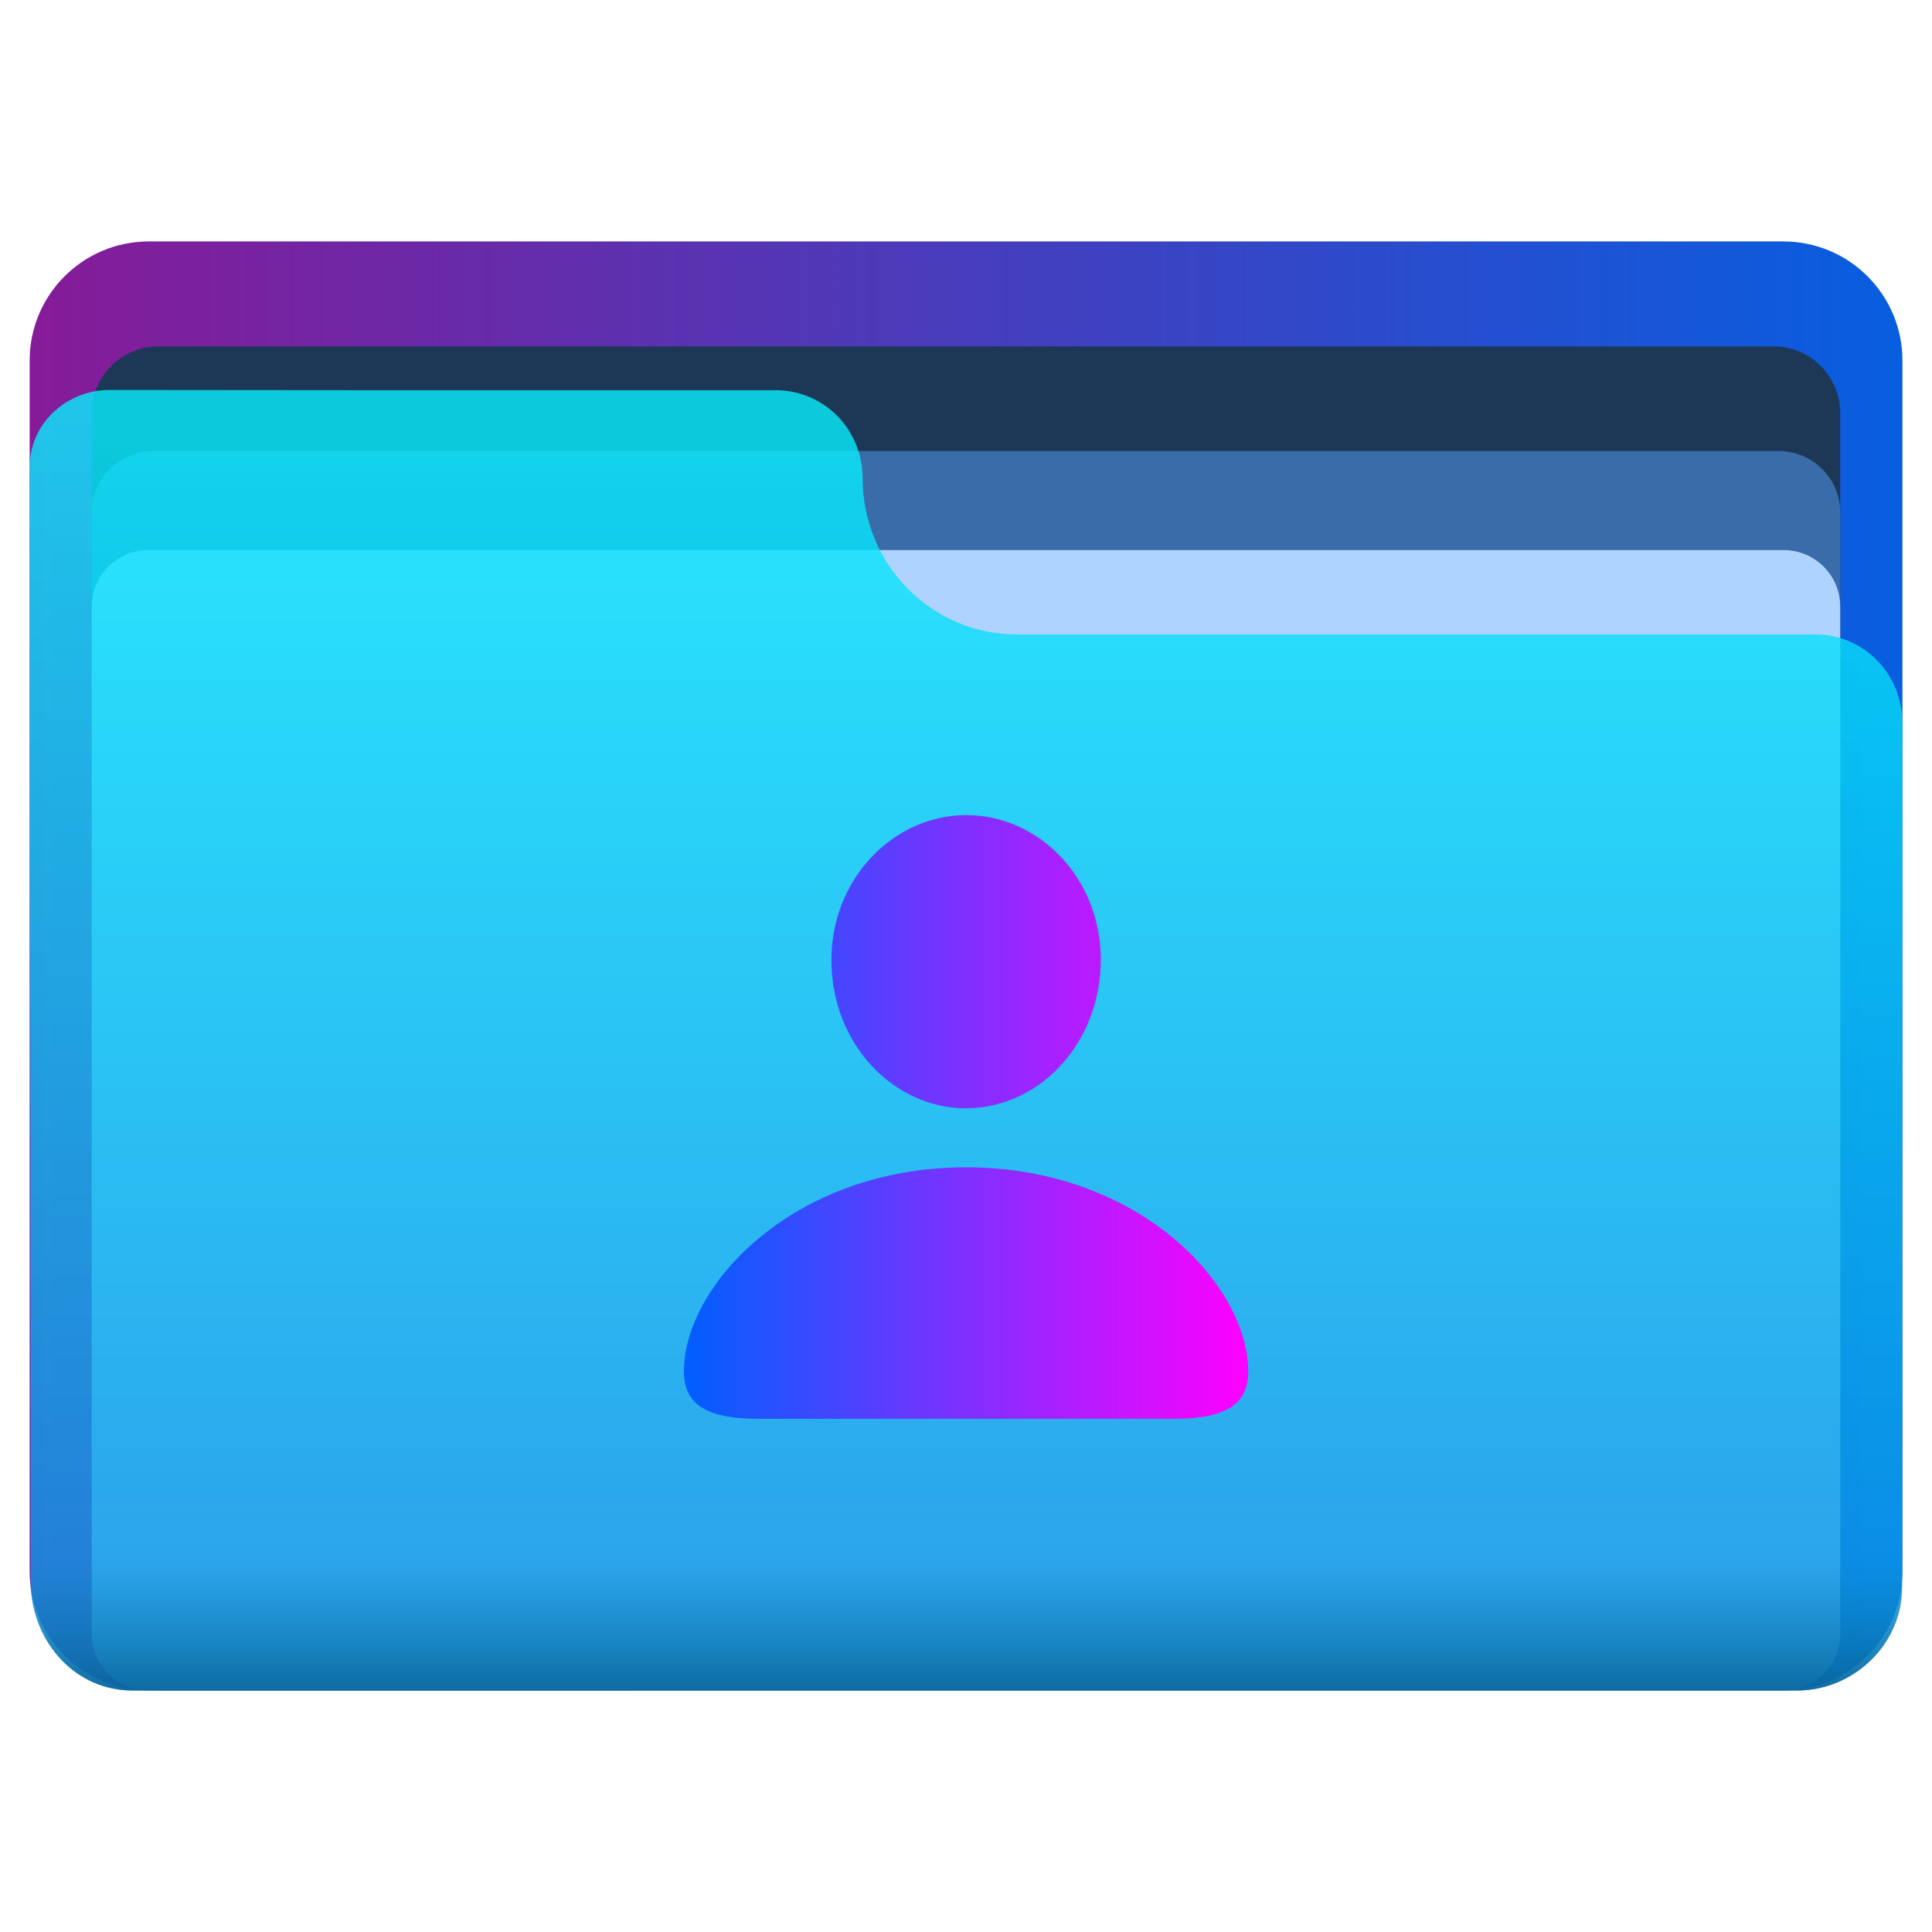
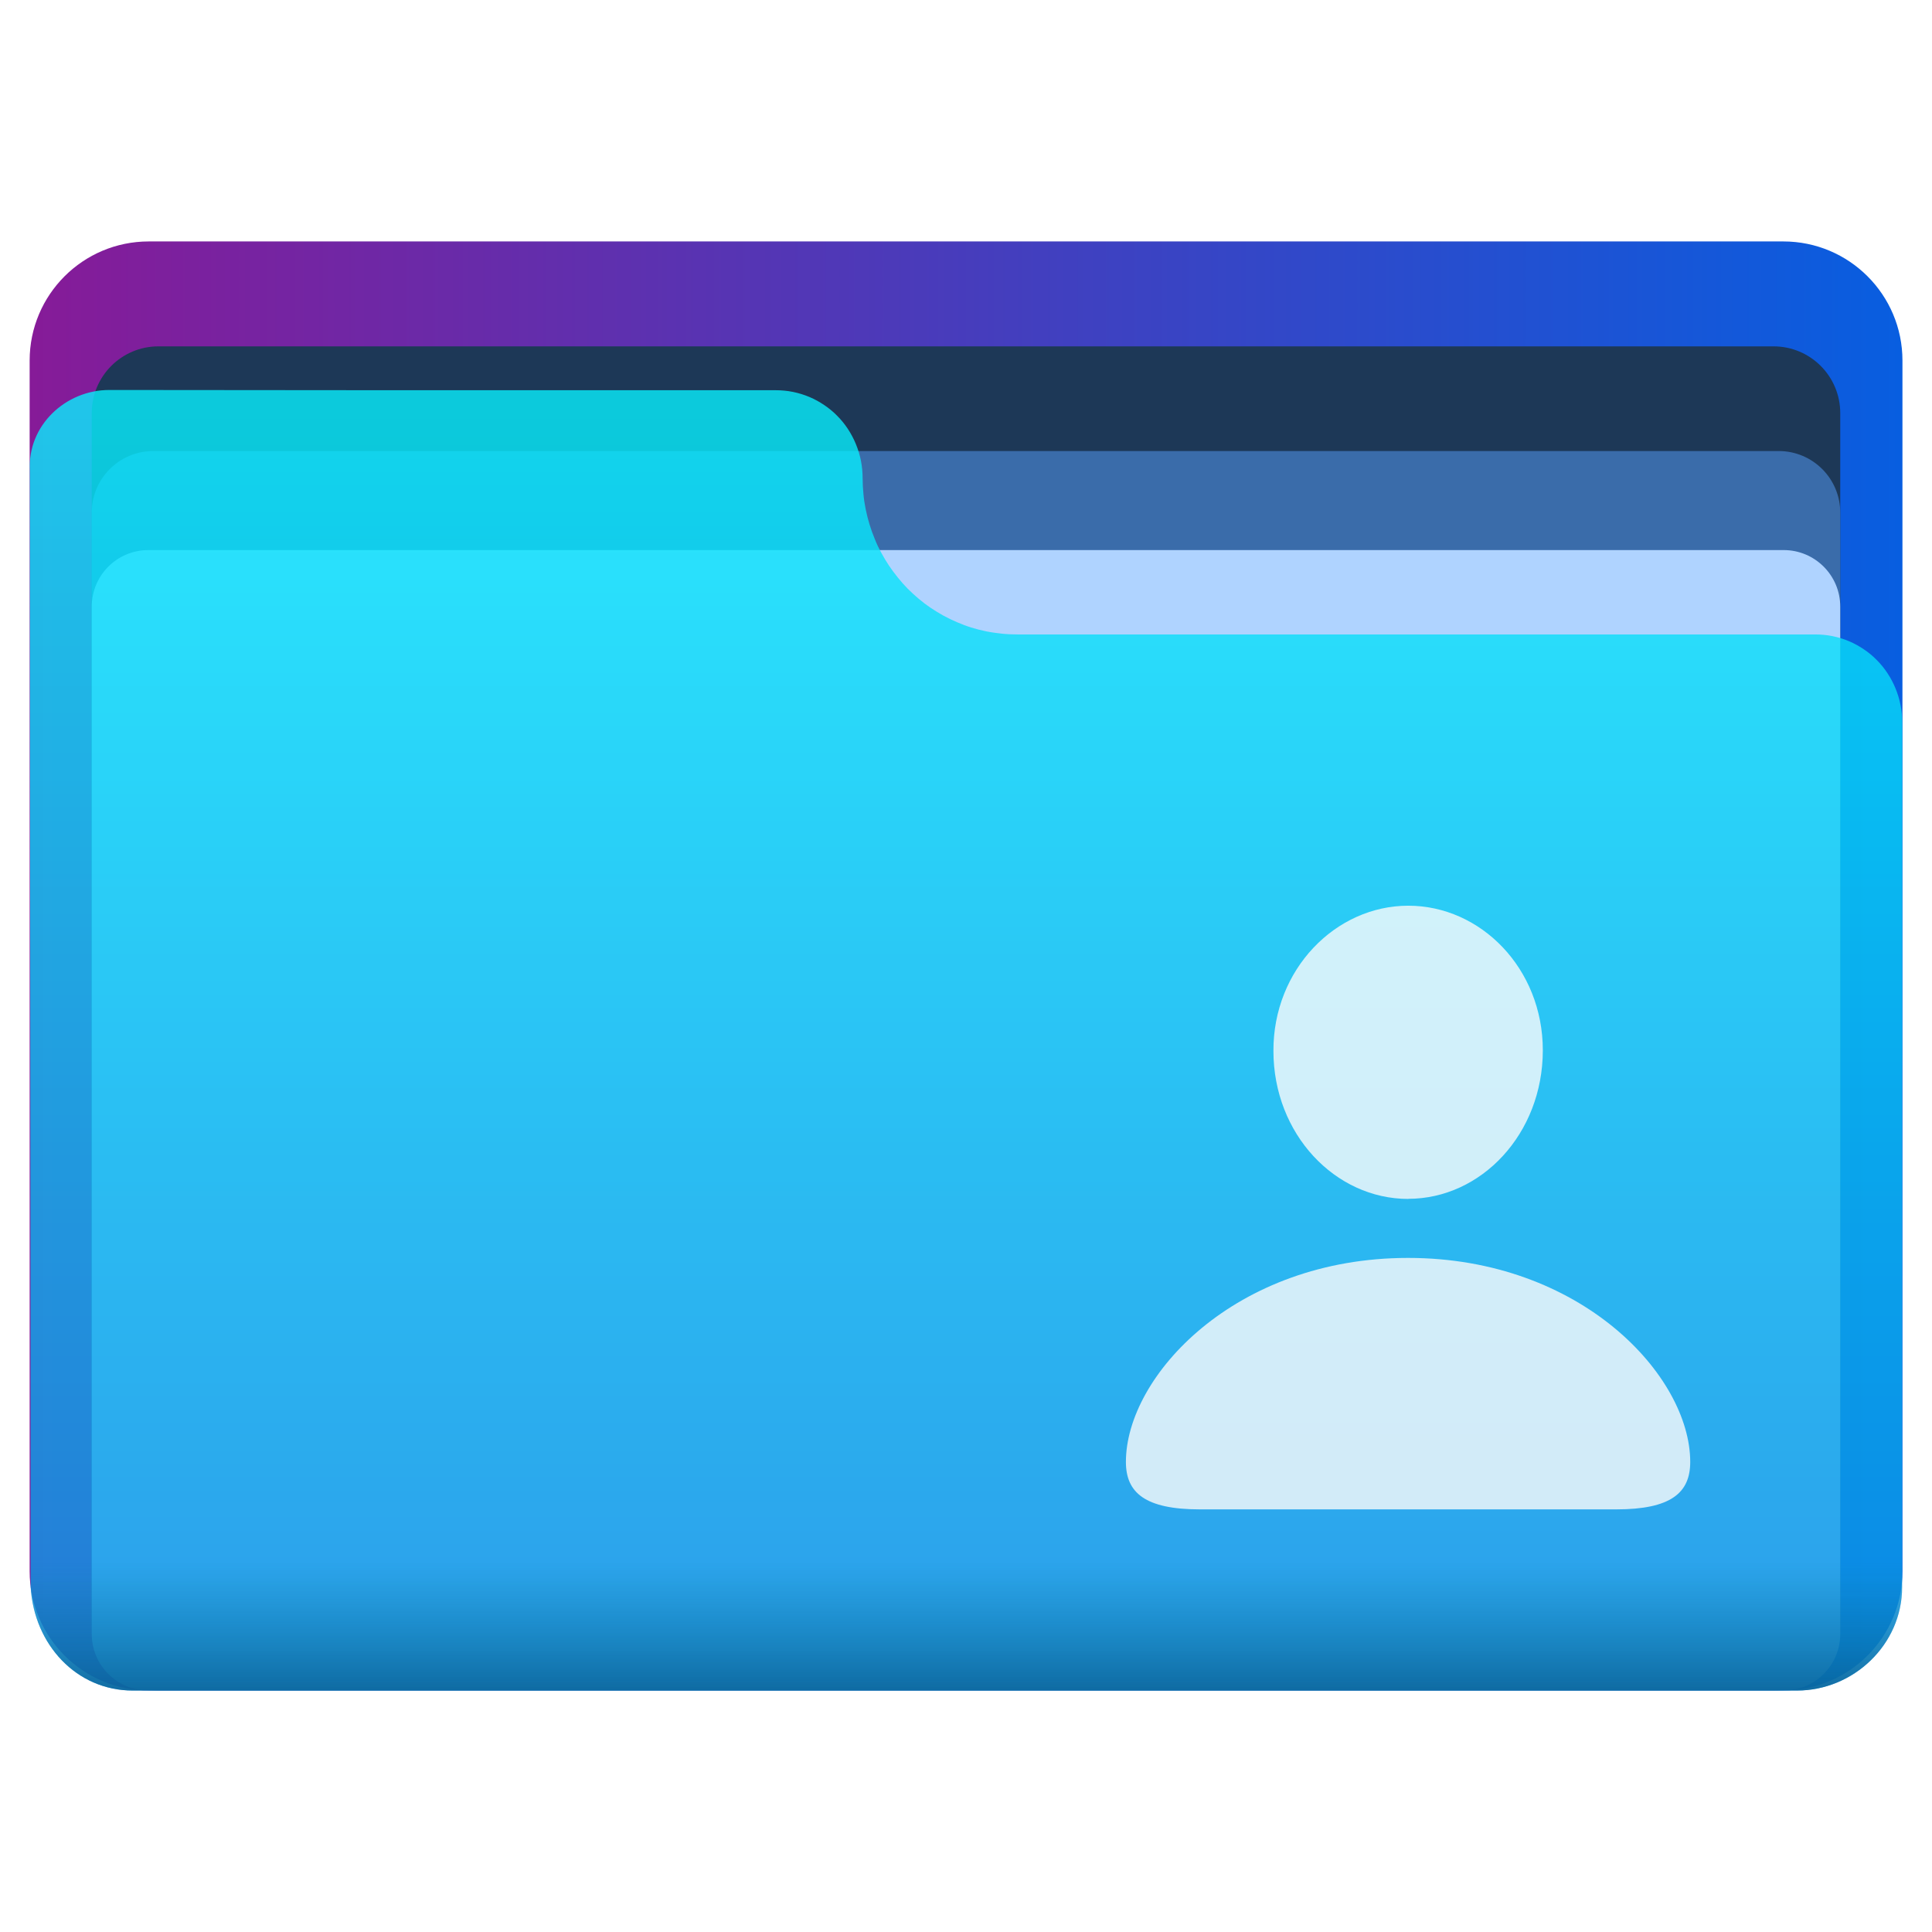
<svg xmlns="http://www.w3.org/2000/svg" width="64" height="64" version="1.1" viewBox="0 0 16.933 16.933">
  <defs>
    <style type="text/css" />
    <linearGradient id="b-3" x1="399.57" x2="399.57" y1="545.8" y2="517.8" gradientTransform="matrix(.56696 0 0 .56696 -234.5 -284.67)" gradientUnits="userSpaceOnUse">
      <stop stop-color="#3889e9" offset="0" />
      <stop stop-color="#5ea5fb" offset="1" />
-     </linearGradient>
-     <linearGradient id="linearGradient1017" x1="5.993" x2="10.94" y1="9.789" y2="9.789" gradientTransform="translate(-.000166 -14.139)" gradientUnits="userSpaceOnUse">
-       <stop stop-color="#005fff" offset="0" />
-       <stop stop-color="#f0f" offset="1" />
    </linearGradient>
    <linearGradient id="linearGradient60884-3" x1="157.33" x2="247.31" y1="69.985" y2="69.985" gradientTransform="matrix(.18033 0 0 .18033 -28.018 -4.154)" gradientUnits="userSpaceOnUse">
      <stop stop-color="#861b98" offset="0" />
      <stop stop-color="#085ee0" offset="1" />
    </linearGradient>
    <linearGradient id="linearGradient47593-7" x1="193.68" x2="193.68" y1="43.371" y2="103.22" gradientTransform="matrix(.17854 0 0 .18033 -27.733 -4.154)" gradientUnits="userSpaceOnUse">
      <stop stop-color="#07effe" offset="0" />
      <stop stop-color="#0b92e5" offset="1" />
    </linearGradient>
    <linearGradient id="linearGradient2806" x1=".707" x2=".707" y1="14.743" y2="3.539" gradientTransform="translate(3.8869)" gradientUnits="userSpaceOnUse">
      <stop stop-color="#075e91" offset="0" />
      <stop stop-color="#077faa" stop-opacity="0" offset=".1" />
      <stop stop-color="#07effe" stop-opacity="0" offset="1" />
    </linearGradient>
  </defs>
  <g transform="matrix(1.0116 0 0 1.0116 -.098288 -.098288)" fill-rule="evenodd" stroke-width=".18">
    <rect x=".354" y="2.189" width="16.226" height="12.554" ry="1.032" fill="url(#linearGradient60884-3)" style="paint-order:stroke fill markers" />
    <rect x=".892" y="3.098" width="15.149" height="11.645" ry=".578" fill="#1d3857" style="paint-order:stroke fill markers" />
    <rect x=".892" y="4.005" width="15.149" height="10.738" ry=".533" fill="#3a6caa" style="paint-order:stroke fill markers" />
    <rect x=".892" y="4.863" width="15.149" height="9.881" ry=".49" fill="#afd3ff" style="paint-order:stroke fill markers" />
-     <path d="m1.044 3.476c-0.381 0-0.709 0.31-0.688 0.695 0 3.226 0.007 6.427 0.007 9.679 0.03 0.494 0.395 0.894 0.885 0.894h14.418c0.49 0 0.911-0.399 0.911-0.894l1.51e-4 -4.437c0-0.063 7.22e-4 -0.118 7.22e-4 -0.181v-2.875c0-0.053-0.005-0.104-0.015-0.154-0.01-0.05-0.025-0.098-0.044-0.144-0.019-0.046-0.042-0.089-0.069-0.13-0.027-0.041-0.058-0.079-0.092-0.113-0.034-0.035-0.072-0.066-0.112-0.093-0.04-0.027-0.083-0.051-0.128-0.07-0.045-0.019-0.093-0.034-0.142-0.044-0.049-0.01-0.1-0.015-0.153-0.015h-6.91c-0.047 0-0.092-0.002-0.138-0.007-0.045-0.005-0.09-0.011-0.134-0.02-0.044-0.009-0.087-0.02-0.129-0.033-0.042-0.013-0.083-0.029-0.123-0.046-0.04-0.017-0.079-0.036-0.118-0.057-0.038-0.021-0.075-0.044-0.111-0.068-0.036-0.024-0.07-0.05-0.103-0.078-0.033-0.028-0.065-0.057-0.095-0.087-0.03-0.031-0.059-0.063-0.086-0.097-0.027-0.033-0.053-0.068-0.077-0.104-0.024-0.036-0.046-0.073-0.067-0.112-0.021-0.038-0.04-0.078-0.056-0.119-0.017-0.041-0.032-0.082-0.045-0.125-0.013-0.043-0.024-0.086-0.033-0.13-0.009-0.044-0.016-0.089-0.02-0.135-0.004-0.044-0.007-0.089-0.007-0.135 0-0.053-0.005-0.104-0.015-0.154-0.01-0.05-0.025-0.098-0.044-0.144-0.019-0.046-0.042-0.089-0.069-0.13-0.027-0.041-0.058-0.079-0.092-0.113-0.034-0.035-0.072-0.066-0.112-0.093-0.04-0.027-0.083-0.051-0.128-0.07-0.045-0.019-0.093-0.034-0.142-0.044-0.049-0.01-0.1-0.015-0.153-0.015h-3.393z" fill="url(#linearGradient47593-7)" opacity=".8" style="paint-order:stroke fill markers" />
-     <path d="m1.044 3.476c-0.381 0-0.709 0.31-0.688 0.695 0 3.226 0.007 6.427 0.007 9.679 0.03 0.494 0.395 0.894 0.885 0.894h14.418c0.49 0 0.911-0.399 0.911-0.894l1.51e-4 -4.437c0-0.063 7.22e-4 -0.118 7.22e-4 -0.181v-2.875c0-0.053-0.005-0.104-0.015-0.154-0.01-0.05-0.025-0.098-0.044-0.144-0.019-0.046-0.042-0.089-0.069-0.13-0.027-0.041-0.058-0.079-0.092-0.113-0.034-0.035-0.072-0.066-0.112-0.093-0.04-0.027-0.083-0.051-0.128-0.07-0.045-0.019-0.093-0.034-0.142-0.044-0.049-0.01-0.1-0.015-0.153-0.015h-6.91c-0.047 0-0.092-0.002-0.138-0.007-0.045-0.005-0.09-0.011-0.134-0.02-0.044-0.009-0.087-0.02-0.129-0.033-0.042-0.013-0.083-0.029-0.123-0.046-0.04-0.017-0.079-0.036-0.118-0.057-0.038-0.021-0.075-0.044-0.111-0.068-0.036-0.024-0.07-0.05-0.103-0.078-0.033-0.028-0.065-0.057-0.095-0.087-0.03-0.031-0.059-0.063-0.086-0.097-0.027-0.033-0.053-0.068-0.077-0.104-0.024-0.036-0.046-0.073-0.067-0.112-0.021-0.038-0.04-0.078-0.056-0.119-0.017-0.041-0.032-0.082-0.045-0.125-0.013-0.043-0.024-0.086-0.033-0.13-0.009-0.044-0.016-0.089-0.02-0.135-0.004-0.044-0.007-0.089-0.007-0.135 0-0.053-0.005-0.104-0.015-0.154-0.01-0.05-0.025-0.098-0.044-0.144-0.019-0.046-0.042-0.089-0.069-0.13-0.027-0.041-0.058-0.079-0.092-0.113-0.034-0.035-0.072-0.066-0.112-0.093-0.04-0.027-0.083-0.051-0.128-0.07-0.045-0.019-0.093-0.034-0.142-0.044-0.049-0.01-0.1-0.015-0.153-0.015h-3.393z" fill="url(#linearGradient2806)" opacity=".8" style="paint-order:stroke fill markers" />
+     <path d="m1.044 3.476c-0.381 0-0.709 0.31-0.688 0.695 0 3.226 0.007 6.427 0.007 9.679 0.03 0.494 0.395 0.894 0.885 0.894h14.418c0.49 0 0.911-0.399 0.911-0.894l1.51e-4 -4.437c0-0.063 7.22e-4 -0.118 7.22e-4 -0.181v-2.875c0-0.053-0.005-0.104-0.015-0.154-0.01-0.05-0.025-0.098-0.044-0.144-0.019-0.046-0.042-0.089-0.069-0.13-0.027-0.041-0.058-0.079-0.092-0.113-0.034-0.035-0.072-0.066-0.112-0.093s-0.083-0.051-0.128-0.07c-0.045-0.019-0.093-0.034-0.142-0.044-0.049-0.01-0.1-0.015-0.153-0.015h-6.91c-0.047 0-0.092-0.002-0.138-0.007-0.045-0.005-0.09-0.011-0.134-0.02-0.044-0.009-0.087-0.02-0.129-0.033-0.042-0.013-0.083-0.029-0.123-0.046-0.04-0.017-0.079-0.036-0.118-0.057-0.038-0.021-0.075-0.044-0.111-0.068-0.036-0.024-0.07-0.05-0.103-0.078-0.033-0.028-0.065-0.057-0.095-0.087-0.03-0.031-0.059-0.063-0.086-0.097s-0.053-0.068-0.077-0.104c-0.024-0.036-0.046-0.073-0.067-0.112-0.021-0.038-0.04-0.078-0.056-0.119-0.017-0.041-0.032-0.082-0.045-0.125-0.013-0.043-0.024-0.086-0.033-0.13-0.009-0.044-0.016-0.089-0.02-0.135-0.004-0.044-0.007-0.089-0.007-0.135 0-0.053-0.005-0.104-0.015-0.154-0.01-0.05-0.025-0.098-0.044-0.144-0.019-0.046-0.042-0.089-0.069-0.13-0.027-0.041-0.058-0.079-0.092-0.113-0.034-0.035-0.072-0.066-0.112-0.093-0.04-0.027-0.083-0.051-0.128-0.07-0.045-0.019-0.093-0.034-0.142-0.044-0.049-0.01-0.1-0.015-0.153-0.015h-3.393z" fill="url(#linearGradient47593-7)" opacity=".8" style="paint-order:stroke fill markers" />
+     <path d="m1.044 3.476c-0.381 0-0.709 0.31-0.688 0.695 0 3.226 0.007 6.427 0.007 9.679 0.03 0.494 0.395 0.894 0.885 0.894h14.418c0.49 0 0.911-0.399 0.911-0.894l1.51e-4 -4.437c0-0.063 7.22e-4 -0.118 7.22e-4 -0.181v-2.875c0-0.053-0.005-0.104-0.015-0.154-0.01-0.05-0.025-0.098-0.044-0.144-0.019-0.046-0.042-0.089-0.069-0.13-0.027-0.041-0.058-0.079-0.092-0.113-0.034-0.035-0.072-0.066-0.112-0.093s-0.083-0.051-0.128-0.07c-0.045-0.019-0.093-0.034-0.142-0.044-0.049-0.01-0.1-0.015-0.153-0.015h-6.91c-0.047 0-0.092-0.002-0.138-0.007-0.045-0.005-0.09-0.011-0.134-0.02-0.044-0.009-0.087-0.02-0.129-0.033-0.042-0.013-0.083-0.029-0.123-0.046-0.04-0.017-0.079-0.036-0.118-0.057-0.038-0.021-0.075-0.044-0.111-0.068-0.036-0.024-0.07-0.05-0.103-0.078-0.033-0.028-0.065-0.057-0.095-0.087-0.03-0.031-0.059-0.063-0.086-0.097s-0.053-0.068-0.077-0.104c-0.024-0.036-0.046-0.073-0.067-0.112-0.021-0.038-0.04-0.078-0.056-0.119-0.017-0.041-0.032-0.082-0.045-0.125-0.013-0.043-0.024-0.086-0.033-0.13-0.009-0.044-0.016-0.089-0.02-0.135-0.004-0.044-0.007-0.089-0.007-0.135 0-0.053-0.005-0.104-0.015-0.154-0.01-0.05-0.025-0.098-0.044-0.144-0.019-0.046-0.042-0.089-0.069-0.13-0.027-0.041-0.058-0.079-0.092-0.113-0.034-0.035-0.072-0.066-0.112-0.093-0.04-0.027-0.083-0.051-0.128-0.07-0.045-0.019-0.093-0.034-0.142-0.044-0.049-0.01-0.1-0.015-0.153-0.015h-3.393z" fill="url(#linearGradient2806)" opacity=".8" style="paint-order:stroke fill markers" />
  </g>
  <g fill="#5e4aa6" stroke-width=".265">
    <circle cx="-330.35" cy="-328.38" r="0" />
    <circle cx="-312.11" cy="-326.25" r="0" />
    <circle cx="-306.02" cy="-333.07" r="0" />
    <circle cx="-308.84" cy="-326.01" r="0" />
    <circle cx="-328.8" cy="-330.45" r="0" />
    <g transform="translate(.000295 -.00032978)">
      <circle cx="-330.35" cy="-328.38" r="0" />
      <circle cx="-312.11" cy="-326.25" r="0" />
      <circle cx="-306.02" cy="-333.07" r="0" />
      <circle cx="-308.84" cy="-326.01" r="0" />
      <circle cx="-328.8" cy="-330.45" r="0" />
    </g>
    <g transform="translate(-22.943 4.2004)">
      <circle cx="-330.35" cy="-328.38" r="0" />
      <circle cx="-39.434" cy="6.44" r="0" fill-rule="evenodd" />
      <g transform="translate(2.581 -.053009)">
        <circle cx="-322.63" cy="-345.67" r="0" />
        <circle cx="-31.726" cy="-10.849" r="0" fill-rule="evenodd" />
        <circle cx="-306.92" cy="-328.72" r="0" />
      </g>
    </g>
  </g>
  <circle cx="-7.392" cy="16.831" r="0" fill="url(#b-3)" stroke-width=".416" />
  <g transform="translate(-37.025 30.73)" fill="#5e4aa6" stroke-width=".265">
    <circle cx="-322.63" cy="-345.67" r="0" />
    <circle cx="-31.726" cy="-10.849" r="0" fill-rule="evenodd" />
    <circle cx="-306.92" cy="-328.72" r="0" />
  </g>
-   <path d="m8.469 9.713c0.638 0 1.179-0.568 1.179-1.302 0-0.717-0.544-1.267-1.179-1.267-0.638 0-1.185 0.559-1.182 1.273 0 0.729 0.541 1.297 1.182 1.297zm-1.826 2.722h3.647c0.483 0 0.65-0.146 0.65-0.416 0-0.752-0.954-1.788-2.473-1.788-1.516 0-2.473 1.036-2.473 1.788 0 0.269 0.167 0.416 0.65 0.416z" fill="url(#linearGradient1017)" stroke-width=".333" />
+   <path d="m12.343 10.507c0.638 0 1.179-0.568 1.179-1.302 0-0.717-0.544-1.267-1.179-1.267-0.638 0-1.185 0.559-1.182 1.273 0 0.729 0.541 1.297 1.182 1.297zm-1.826 2.722h3.647c0.483 0 0.65-0.146 0.65-0.416 0-0.752-0.954-1.788-2.473-1.788-1.516 0-2.473 1.036-2.473 1.788 0 0.269 0.167 0.416 0.65 0.416z" fill="#fbfbfb" opacity=".8" stroke-width=".333" />
</svg>
